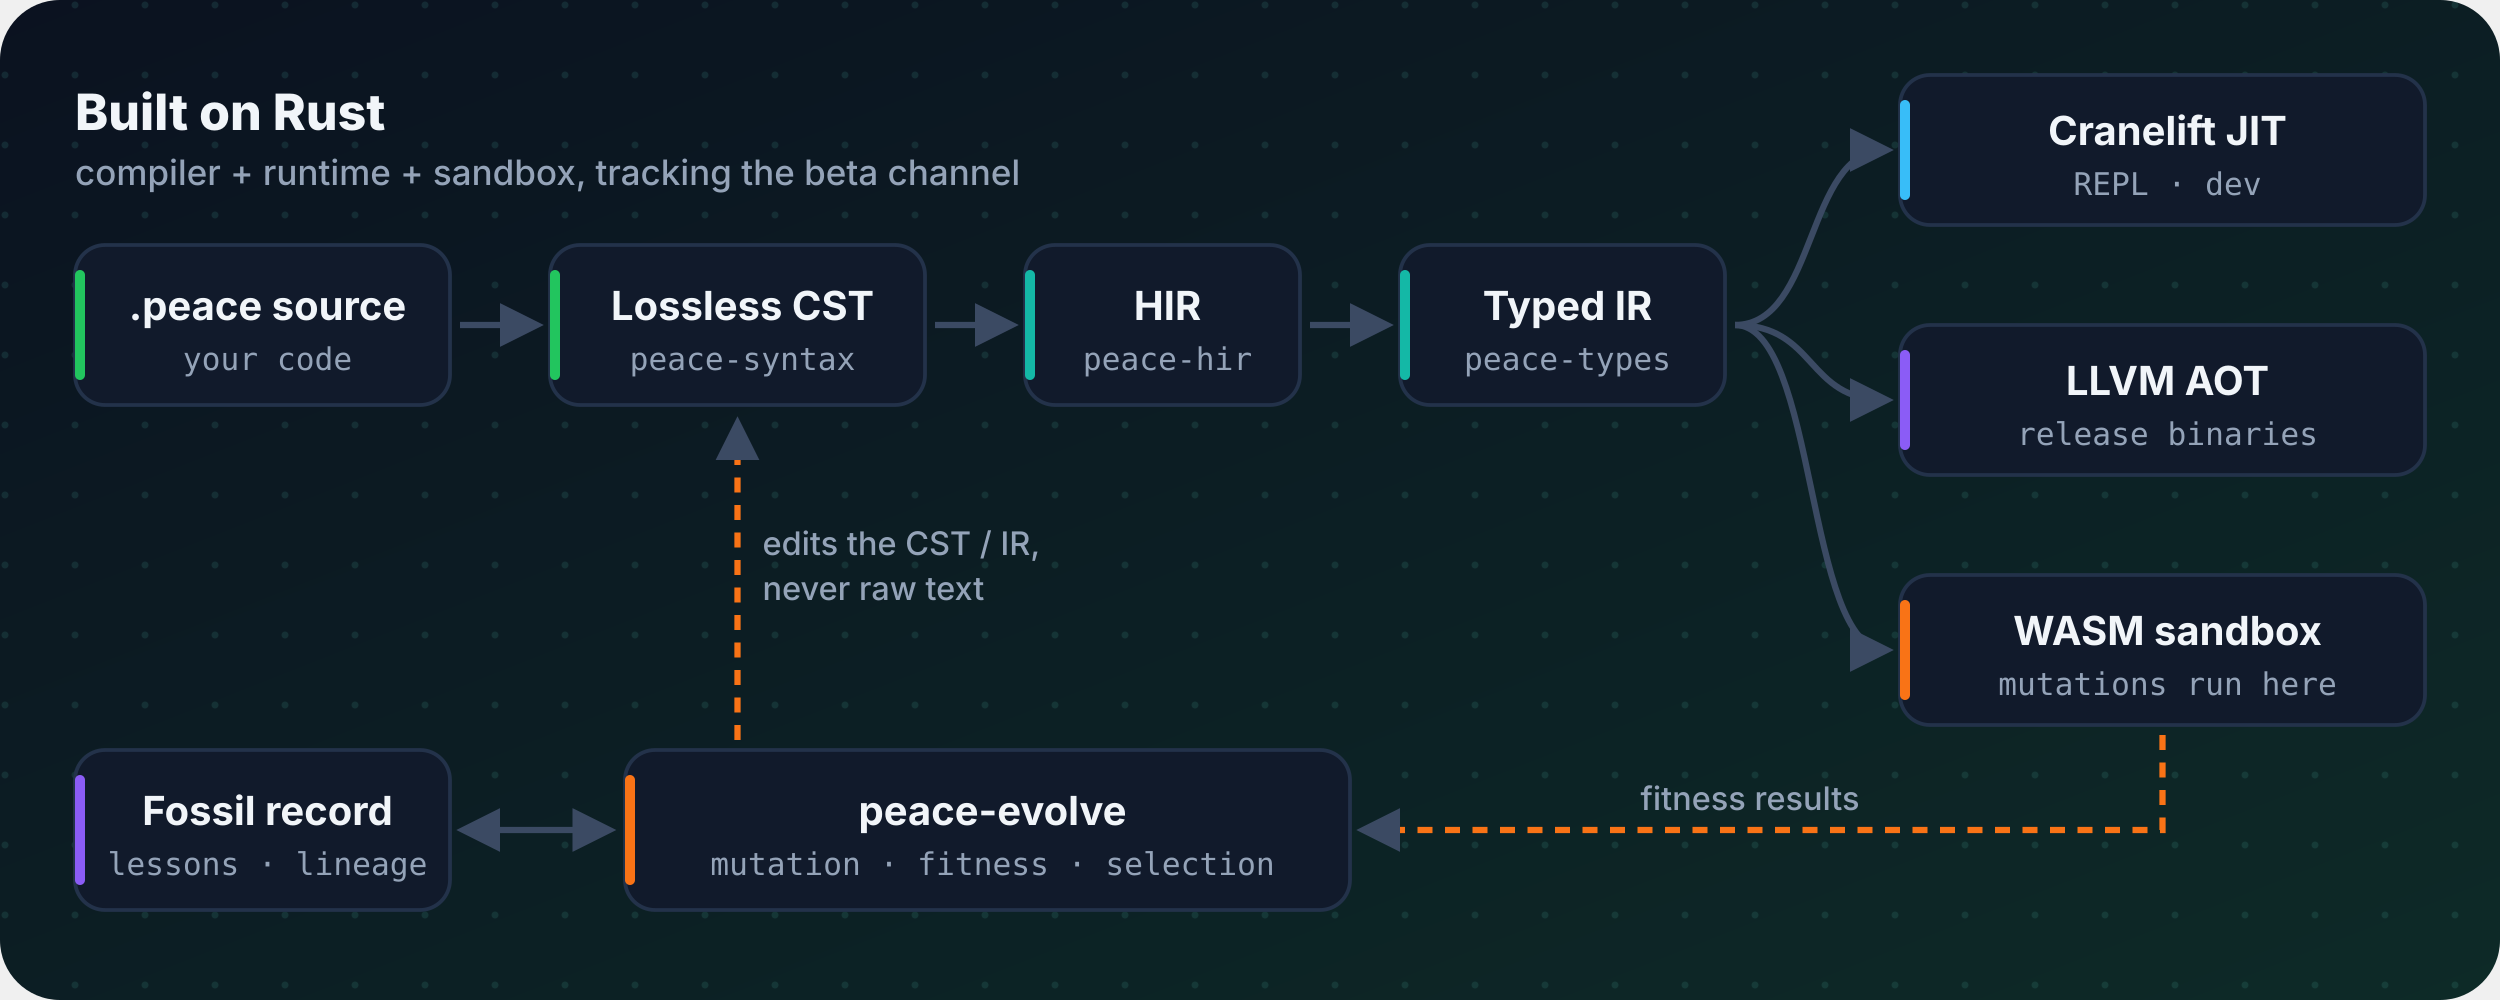
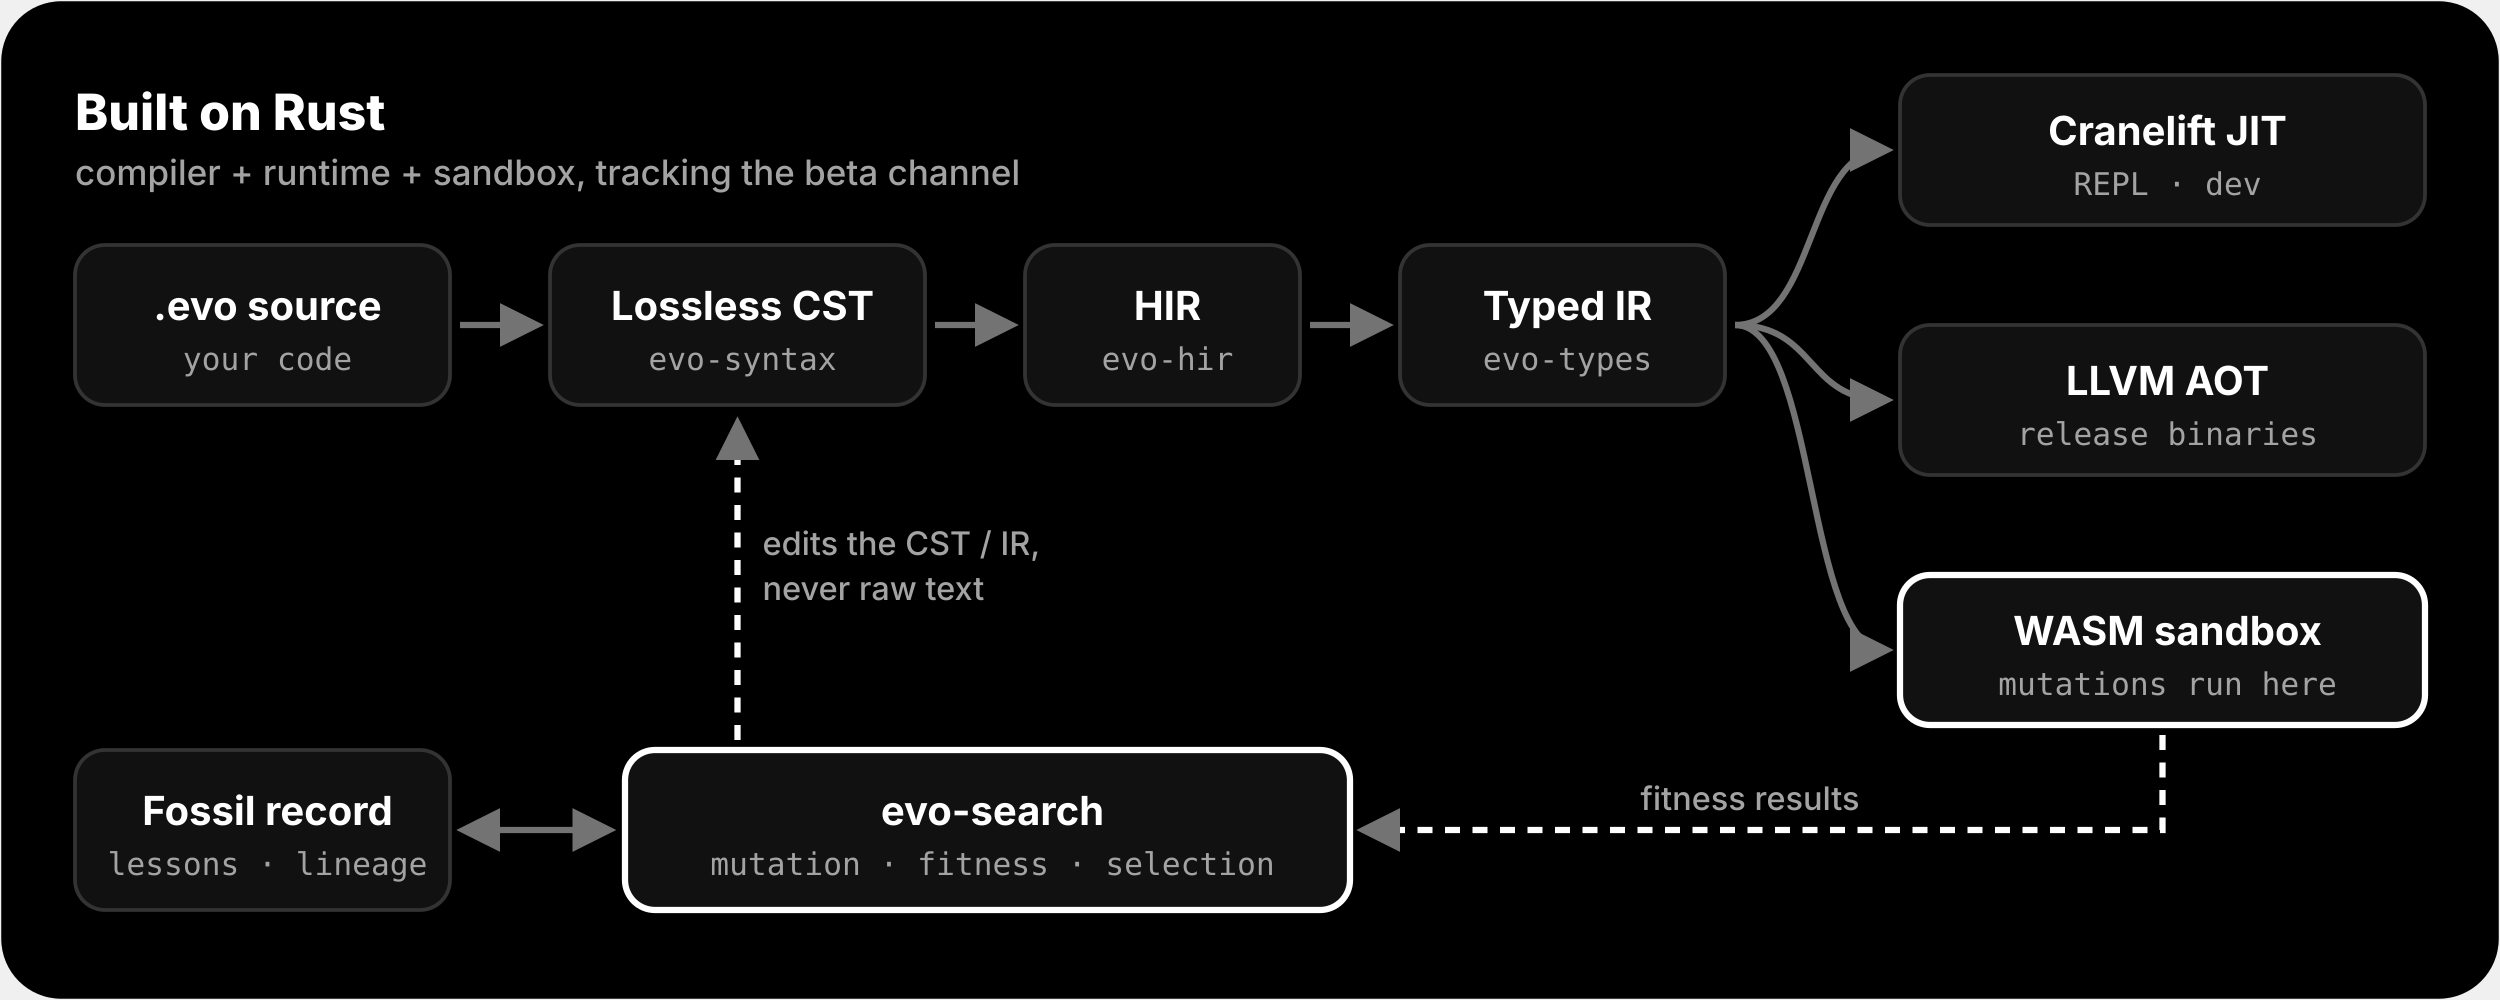
- <svg xmlns="http://www.w3.org/2000/svg" width="1000" height="400" viewBox="0 0 1000 400" role="img" aria-label="Peace architecture: source to CST, HIR, typed IR, then JIT, AOT or WASM sandbox">
-   <defs>
-     <linearGradient id="ardark-bg" x1="0" y1="0" x2="1" y2="1">
-       <stop offset="0" stop-color="#0B1220" />
-       <stop offset="1" stop-color="#0D2A27" />
-     </linearGradient>
-     <pattern id="ardark-dots" width="28" height="28" patternUnits="userSpaceOnUse">
-       <circle cx="2" cy="2" r="1.4" fill="#5EEAD4" opacity="0.35" />
-     </pattern>
-   </defs>
-   <rect width="1000" height="400" rx="24" fill="url(#ardark-bg)" />
-   <rect width="1000" height="400" rx="24" fill="url(#ardark-dots)" opacity="0.30" />
+ <svg xmlns="http://www.w3.org/2000/svg" width="1000" height="400" viewBox="0 0 1000 400" role="img" aria-label="Evolve architecture: source to CST, HIR, typed IR, then JIT, AOT or WASM sandbox">
+   <rect x="0.5" y="0.5" width="999" height="399" rx="24" fill="#000000" />
  <defs>
    <marker id="ardark-arr" viewBox="0 0 10 10" refX="8" refY="5" markerWidth="7" markerHeight="7" orient="auto-start-reverse">
-       <path d="M0,0 L10,5 L0,10 z" fill="#3B4A63" />
+       <path d="M0,0 L10,5 L0,10 z" fill="#737373" />
    </marker>
  </defs>
-   <rect x="30" y="98" width="150" height="64" rx="12" fill="#111A2B" stroke="#23324A" stroke-width="1.5" />
-   <rect x="30" y="108" width="4" height="44" rx="2" fill="#22C55E" />
-   <text x="107.0" y="128.0" font-family="Inter, 'Segoe UI', -apple-system, BlinkMacSystemFont, Helvetica, Arial, sans-serif" font-size="16" font-weight="700" fill="#F1F5F9" text-anchor="middle">.peace source</text>
-   <text x="107.0" y="148.0" font-family="'JetBrains Mono', 'SFMono-Regular', Menlo, Consolas, 'DejaVu Sans Mono', monospace" font-size="12.5" font-weight="500" fill="#94A3B8" text-anchor="middle">your code</text>
-   <line x1="184" y1="130.0" x2="214" y2="130.0" stroke="#3B4A63" stroke-width="2.5" marker-end="url(#ardark-arr)" />
-   <rect x="220" y="98" width="150" height="64" rx="12" fill="#111A2B" stroke="#23324A" stroke-width="1.5" />
-   <rect x="220" y="108" width="4" height="44" rx="2" fill="#22C55E" />
-   <text x="297.0" y="128.0" font-family="Inter, 'Segoe UI', -apple-system, BlinkMacSystemFont, Helvetica, Arial, sans-serif" font-size="16" font-weight="700" fill="#F1F5F9" text-anchor="middle">Lossless CST</text>
-   <text x="297.0" y="148.0" font-family="'JetBrains Mono', 'SFMono-Regular', Menlo, Consolas, 'DejaVu Sans Mono', monospace" font-size="12.5" font-weight="500" fill="#94A3B8" text-anchor="middle">peace-syntax</text>
-   <line x1="374" y1="130.0" x2="404" y2="130.0" stroke="#3B4A63" stroke-width="2.5" marker-end="url(#ardark-arr)" />
-   <rect x="410" y="98" width="110" height="64" rx="12" fill="#111A2B" stroke="#23324A" stroke-width="1.5" />
-   <rect x="410" y="108" width="4" height="44" rx="2" fill="#14B8A6" />
-   <text x="467.0" y="128.0" font-family="Inter, 'Segoe UI', -apple-system, BlinkMacSystemFont, Helvetica, Arial, sans-serif" font-size="16" font-weight="700" fill="#F1F5F9" text-anchor="middle">HIR</text>
-   <text x="467.0" y="148.0" font-family="'JetBrains Mono', 'SFMono-Regular', Menlo, Consolas, 'DejaVu Sans Mono', monospace" font-size="12.5" font-weight="500" fill="#94A3B8" text-anchor="middle">peace-hir</text>
-   <line x1="524" y1="130.0" x2="554" y2="130.0" stroke="#3B4A63" stroke-width="2.5" marker-end="url(#ardark-arr)" />
-   <rect x="560" y="98" width="130" height="64" rx="12" fill="#111A2B" stroke="#23324A" stroke-width="1.5" />
-   <rect x="560" y="108" width="4" height="44" rx="2" fill="#14B8A6" />
-   <text x="627.0" y="128.0" font-family="Inter, 'Segoe UI', -apple-system, BlinkMacSystemFont, Helvetica, Arial, sans-serif" font-size="16" font-weight="700" fill="#F1F5F9" text-anchor="middle">Typed IR</text>
-   <text x="627.0" y="148.0" font-family="'JetBrains Mono', 'SFMono-Regular', Menlo, Consolas, 'DejaVu Sans Mono', monospace" font-size="12.5" font-weight="500" fill="#94A3B8" text-anchor="middle">peace-types</text>
-   <rect x="760" y="30" width="210" height="60" rx="12" fill="#111A2B" stroke="#23324A" stroke-width="1.5" />
-   <rect x="760" y="40" width="4" height="40" rx="2" fill="#38BDF8" />
-   <text x="867.0" y="58.0" font-family="Inter, 'Segoe UI', -apple-system, BlinkMacSystemFont, Helvetica, Arial, sans-serif" font-size="16" font-weight="700" fill="#F1F5F9" text-anchor="middle">Cranelift JIT</text>
-   <text x="867.0" y="78.0" font-family="'JetBrains Mono', 'SFMono-Regular', Menlo, Consolas, 'DejaVu Sans Mono', monospace" font-size="12.5" font-weight="500" fill="#94A3B8" text-anchor="middle">REPL · dev</text>
-   <path d="M694,130.0 C727,130.0 722,60.0 754,60.0" fill="none" stroke="#3B4A63" stroke-width="2.5" marker-end="url(#ardark-arr)" />
-   <rect x="760" y="130" width="210" height="60" rx="12" fill="#111A2B" stroke="#23324A" stroke-width="1.5" />
-   <rect x="760" y="140" width="4" height="40" rx="2" fill="#8B5CF6" />
-   <text x="867.0" y="158.0" font-family="Inter, 'Segoe UI', -apple-system, BlinkMacSystemFont, Helvetica, Arial, sans-serif" font-size="16" font-weight="700" fill="#F1F5F9" text-anchor="middle">LLVM AOT</text>
-   <text x="867.0" y="178.0" font-family="'JetBrains Mono', 'SFMono-Regular', Menlo, Consolas, 'DejaVu Sans Mono', monospace" font-size="12.5" font-weight="500" fill="#94A3B8" text-anchor="middle">release binaries</text>
-   <path d="M694,130.0 C727,130.0 722,160.0 754,160.0" fill="none" stroke="#3B4A63" stroke-width="2.5" marker-end="url(#ardark-arr)" />
-   <rect x="760" y="230" width="210" height="60" rx="12" fill="#111A2B" stroke="#23324A" stroke-width="1.5" />
-   <rect x="760" y="240" width="4" height="40" rx="2" fill="#F97316" />
-   <text x="867.0" y="258.0" font-family="Inter, 'Segoe UI', -apple-system, BlinkMacSystemFont, Helvetica, Arial, sans-serif" font-size="16" font-weight="700" fill="#F1F5F9" text-anchor="middle">WASM sandbox</text>
-   <text x="867.0" y="278.0" font-family="'JetBrains Mono', 'SFMono-Regular', Menlo, Consolas, 'DejaVu Sans Mono', monospace" font-size="12.5" font-weight="500" fill="#94A3B8" text-anchor="middle">mutations run here</text>
-   <path d="M694,130.0 C727,130.0 722,260.0 754,260.0" fill="none" stroke="#3B4A63" stroke-width="2.5" marker-end="url(#ardark-arr)" />
-   <rect x="250" y="300" width="290" height="64" rx="12" fill="#111A2B" stroke="#23324A" stroke-width="1.5" />
-   <rect x="250" y="310" width="4" height="44" rx="2" fill="#F97316" />
-   <text x="397.0" y="330.0" font-family="Inter, 'Segoe UI', -apple-system, BlinkMacSystemFont, Helvetica, Arial, sans-serif" font-size="16" font-weight="700" fill="#F1F5F9" text-anchor="middle">peace-evolve</text>
-   <text x="397.0" y="350.0" font-family="'JetBrains Mono', 'SFMono-Regular', Menlo, Consolas, 'DejaVu Sans Mono', monospace" font-size="12.5" font-weight="500" fill="#94A3B8" text-anchor="middle">mutation · fitness · selection</text>
-   <rect x="30" y="300" width="150" height="64" rx="12" fill="#111A2B" stroke="#23324A" stroke-width="1.5" />
-   <rect x="30" y="310" width="4" height="44" rx="2" fill="#8B5CF6" />
-   <text x="107.0" y="330.0" font-family="Inter, 'Segoe UI', -apple-system, BlinkMacSystemFont, Helvetica, Arial, sans-serif" font-size="16" font-weight="700" fill="#F1F5F9" text-anchor="middle">Fossil record</text>
-   <text x="107.0" y="350.0" font-family="'JetBrains Mono', 'SFMono-Regular', Menlo, Consolas, 'DejaVu Sans Mono', monospace" font-size="12.5" font-weight="500" fill="#94A3B8" text-anchor="middle">lessons · lineage</text>
-   <line x1="243" y1="332.0" x2="186" y2="332.0" stroke="#3B4A63" stroke-width="2.5" marker-start="url(#ardark-arr)" marker-end="url(#ardark-arr)" />
-   <line x1="295" y1="296" x2="295" y2="170" stroke="#F97316" stroke-width="2.5" stroke-dasharray="6 5" marker-end="url(#ardark-arr)" />
-   <text x="305.0" y="222.0" font-family="Inter, 'Segoe UI', -apple-system, BlinkMacSystemFont, Helvetica, Arial, sans-serif" font-size="13" font-weight="500" fill="#94A3B8" text-anchor="start">edits the CST / IR,</text>
-   <text x="305.0" y="240.0" font-family="Inter, 'Segoe UI', -apple-system, BlinkMacSystemFont, Helvetica, Arial, sans-serif" font-size="13" font-weight="500" fill="#94A3B8" text-anchor="start">never raw text</text>
-   <path d="M865,294 L865,332 L546,332" fill="none" stroke="#F97316" stroke-width="2.5" stroke-dasharray="6 5" marker-end="url(#ardark-arr)" />
-   <text x="700.0" y="324.0" font-family="Inter, 'Segoe UI', -apple-system, BlinkMacSystemFont, Helvetica, Arial, sans-serif" font-size="13" font-weight="500" fill="#94A3B8" text-anchor="middle">fitness results</text>
-   <text x="30.0" y="52.0" font-family="Inter, 'Segoe UI', -apple-system, BlinkMacSystemFont, Helvetica, Arial, sans-serif" font-size="20" font-weight="800" fill="#F1F5F9" text-anchor="start">Built on Rust</text>
-   <text x="30.0" y="74.0" font-family="Inter, 'Segoe UI', -apple-system, BlinkMacSystemFont, Helvetica, Arial, sans-serif" font-size="14" font-weight="500" fill="#94A3B8" text-anchor="start">compiler + runtime + sandbox, tracking the beta channel</text>
+   <rect x="30" y="98" width="150" height="64" rx="12" fill="#111111" stroke="#333333" stroke-width="1.5" />
+   <text x="107.0" y="128.0" font-family="Inter, 'Segoe UI', -apple-system, BlinkMacSystemFont, Helvetica, Arial, sans-serif" font-size="16" font-weight="700" fill="#FFFFFF" text-anchor="middle">.evo source</text>
+   <text x="107.0" y="148.0" font-family="'JetBrains Mono', 'SFMono-Regular', Menlo, Consolas, 'DejaVu Sans Mono', monospace" font-size="12.5" font-weight="500" fill="#A3A3A3" text-anchor="middle">your code</text>
+   <line x1="184" y1="130.0" x2="214" y2="130.0" stroke="#737373" stroke-width="2.5" marker-end="url(#ardark-arr)" />
+   <rect x="220" y="98" width="150" height="64" rx="12" fill="#111111" stroke="#333333" stroke-width="1.5" />
+   <text x="297.0" y="128.0" font-family="Inter, 'Segoe UI', -apple-system, BlinkMacSystemFont, Helvetica, Arial, sans-serif" font-size="16" font-weight="700" fill="#FFFFFF" text-anchor="middle">Lossless CST</text>
+   <text x="297.0" y="148.0" font-family="'JetBrains Mono', 'SFMono-Regular', Menlo, Consolas, 'DejaVu Sans Mono', monospace" font-size="12.5" font-weight="500" fill="#A3A3A3" text-anchor="middle">evo-syntax</text>
+   <line x1="374" y1="130.0" x2="404" y2="130.0" stroke="#737373" stroke-width="2.5" marker-end="url(#ardark-arr)" />
+   <rect x="410" y="98" width="110" height="64" rx="12" fill="#111111" stroke="#333333" stroke-width="1.5" />
+   <text x="467.0" y="128.0" font-family="Inter, 'Segoe UI', -apple-system, BlinkMacSystemFont, Helvetica, Arial, sans-serif" font-size="16" font-weight="700" fill="#FFFFFF" text-anchor="middle">HIR</text>
+   <text x="467.0" y="148.0" font-family="'JetBrains Mono', 'SFMono-Regular', Menlo, Consolas, 'DejaVu Sans Mono', monospace" font-size="12.5" font-weight="500" fill="#A3A3A3" text-anchor="middle">evo-hir</text>
+   <line x1="524" y1="130.0" x2="554" y2="130.0" stroke="#737373" stroke-width="2.5" marker-end="url(#ardark-arr)" />
+   <rect x="560" y="98" width="130" height="64" rx="12" fill="#111111" stroke="#333333" stroke-width="1.5" />
+   <text x="627.0" y="128.0" font-family="Inter, 'Segoe UI', -apple-system, BlinkMacSystemFont, Helvetica, Arial, sans-serif" font-size="16" font-weight="700" fill="#FFFFFF" text-anchor="middle">Typed IR</text>
+   <text x="627.0" y="148.0" font-family="'JetBrains Mono', 'SFMono-Regular', Menlo, Consolas, 'DejaVu Sans Mono', monospace" font-size="12.5" font-weight="500" fill="#A3A3A3" text-anchor="middle">evo-types</text>
+   <rect x="760" y="30" width="210" height="60" rx="12" fill="#111111" stroke="#333333" stroke-width="1.5" />
+   <text x="867.0" y="58.0" font-family="Inter, 'Segoe UI', -apple-system, BlinkMacSystemFont, Helvetica, Arial, sans-serif" font-size="16" font-weight="700" fill="#FFFFFF" text-anchor="middle">Cranelift JIT</text>
+   <text x="867.0" y="78.0" font-family="'JetBrains Mono', 'SFMono-Regular', Menlo, Consolas, 'DejaVu Sans Mono', monospace" font-size="12.5" font-weight="500" fill="#A3A3A3" text-anchor="middle">REPL · dev</text>
+   <path d="M694,130.0 C727,130.0 722,60.0 754,60.0" fill="none" stroke="#737373" stroke-width="2.5" marker-end="url(#ardark-arr)" />
+   <rect x="760" y="130" width="210" height="60" rx="12" fill="#111111" stroke="#333333" stroke-width="1.5" />
+   <text x="867.0" y="158.0" font-family="Inter, 'Segoe UI', -apple-system, BlinkMacSystemFont, Helvetica, Arial, sans-serif" font-size="16" font-weight="700" fill="#FFFFFF" text-anchor="middle">LLVM AOT</text>
+   <text x="867.0" y="178.0" font-family="'JetBrains Mono', 'SFMono-Regular', Menlo, Consolas, 'DejaVu Sans Mono', monospace" font-size="12.5" font-weight="500" fill="#A3A3A3" text-anchor="middle">release binaries</text>
+   <path d="M694,130.0 C727,130.0 722,160.0 754,160.0" fill="none" stroke="#737373" stroke-width="2.5" marker-end="url(#ardark-arr)" />
+   <rect x="760" y="230" width="210" height="60" rx="12" fill="#111111" stroke="#FFFFFF" stroke-width="2.5" />
+   <text x="867.0" y="258.0" font-family="Inter, 'Segoe UI', -apple-system, BlinkMacSystemFont, Helvetica, Arial, sans-serif" font-size="16" font-weight="700" fill="#FFFFFF" text-anchor="middle">WASM sandbox</text>
+   <text x="867.0" y="278.0" font-family="'JetBrains Mono', 'SFMono-Regular', Menlo, Consolas, 'DejaVu Sans Mono', monospace" font-size="12.5" font-weight="500" fill="#A3A3A3" text-anchor="middle">mutations run here</text>
+   <path d="M694,130.0 C727,130.0 722,260.0 754,260.0" fill="none" stroke="#737373" stroke-width="2.5" marker-end="url(#ardark-arr)" />
+   <rect x="250" y="300" width="290" height="64" rx="12" fill="#111111" stroke="#FFFFFF" stroke-width="2.5" />
+   <text x="397.0" y="330.0" font-family="Inter, 'Segoe UI', -apple-system, BlinkMacSystemFont, Helvetica, Arial, sans-serif" font-size="16" font-weight="700" fill="#FFFFFF" text-anchor="middle">evo-search</text>
+   <text x="397.0" y="350.0" font-family="'JetBrains Mono', 'SFMono-Regular', Menlo, Consolas, 'DejaVu Sans Mono', monospace" font-size="12.5" font-weight="500" fill="#A3A3A3" text-anchor="middle">mutation · fitness · selection</text>
+   <rect x="30" y="300" width="150" height="64" rx="12" fill="#111111" stroke="#333333" stroke-width="1.5" />
+   <text x="107.0" y="330.0" font-family="Inter, 'Segoe UI', -apple-system, BlinkMacSystemFont, Helvetica, Arial, sans-serif" font-size="16" font-weight="700" fill="#FFFFFF" text-anchor="middle">Fossil record</text>
+   <text x="107.0" y="350.0" font-family="'JetBrains Mono', 'SFMono-Regular', Menlo, Consolas, 'DejaVu Sans Mono', monospace" font-size="12.5" font-weight="500" fill="#A3A3A3" text-anchor="middle">lessons · lineage</text>
+   <line x1="243" y1="332.0" x2="186" y2="332.0" stroke="#737373" stroke-width="2.5" marker-start="url(#ardark-arr)" marker-end="url(#ardark-arr)" />
+   <line x1="295" y1="296" x2="295" y2="170" stroke="#FFFFFF" stroke-width="2.5" stroke-dasharray="6 5" marker-end="url(#ardark-arr)" />
+   <text x="305.0" y="222.0" font-family="Inter, 'Segoe UI', -apple-system, BlinkMacSystemFont, Helvetica, Arial, sans-serif" font-size="13" font-weight="500" fill="#A3A3A3" text-anchor="start">edits the CST / IR,</text>
+   <text x="305.0" y="240.0" font-family="Inter, 'Segoe UI', -apple-system, BlinkMacSystemFont, Helvetica, Arial, sans-serif" font-size="13" font-weight="500" fill="#A3A3A3" text-anchor="start">never raw text</text>
+   <path d="M865,294 L865,332 L546,332" fill="none" stroke="#FFFFFF" stroke-width="2.5" stroke-dasharray="6 5" marker-end="url(#ardark-arr)" />
+   <text x="700.0" y="324.0" font-family="Inter, 'Segoe UI', -apple-system, BlinkMacSystemFont, Helvetica, Arial, sans-serif" font-size="13" font-weight="500" fill="#A3A3A3" text-anchor="middle">fitness results</text>
+   <text x="30.0" y="52.0" font-family="Inter, 'Segoe UI', -apple-system, BlinkMacSystemFont, Helvetica, Arial, sans-serif" font-size="20" font-weight="800" fill="#FFFFFF" text-anchor="start">Built on Rust</text>
+   <text x="30.0" y="74.0" font-family="Inter, 'Segoe UI', -apple-system, BlinkMacSystemFont, Helvetica, Arial, sans-serif" font-size="14" font-weight="500" fill="#A3A3A3" text-anchor="start">compiler + runtime + sandbox, tracking the beta channel</text>
</svg>
